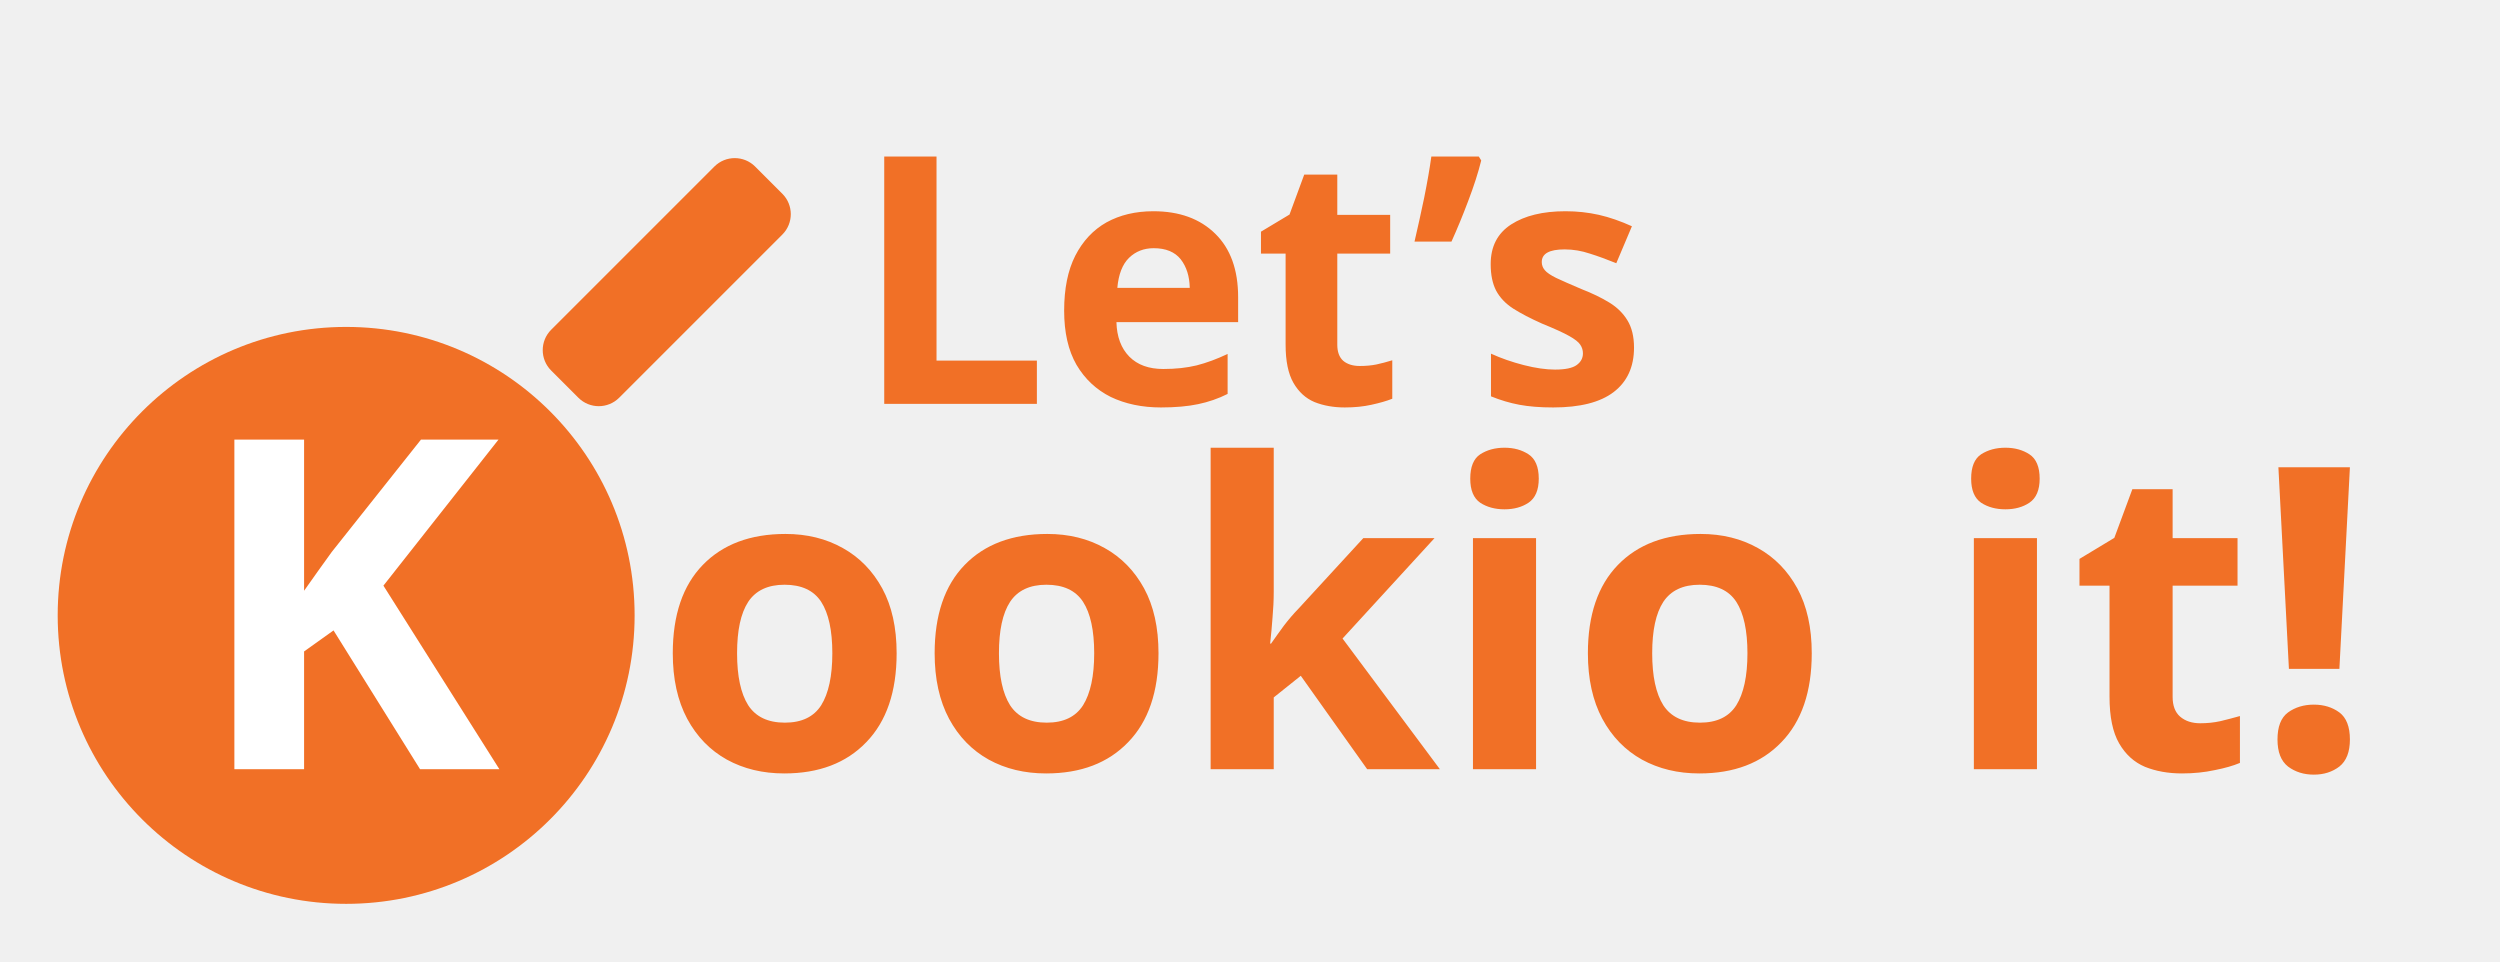
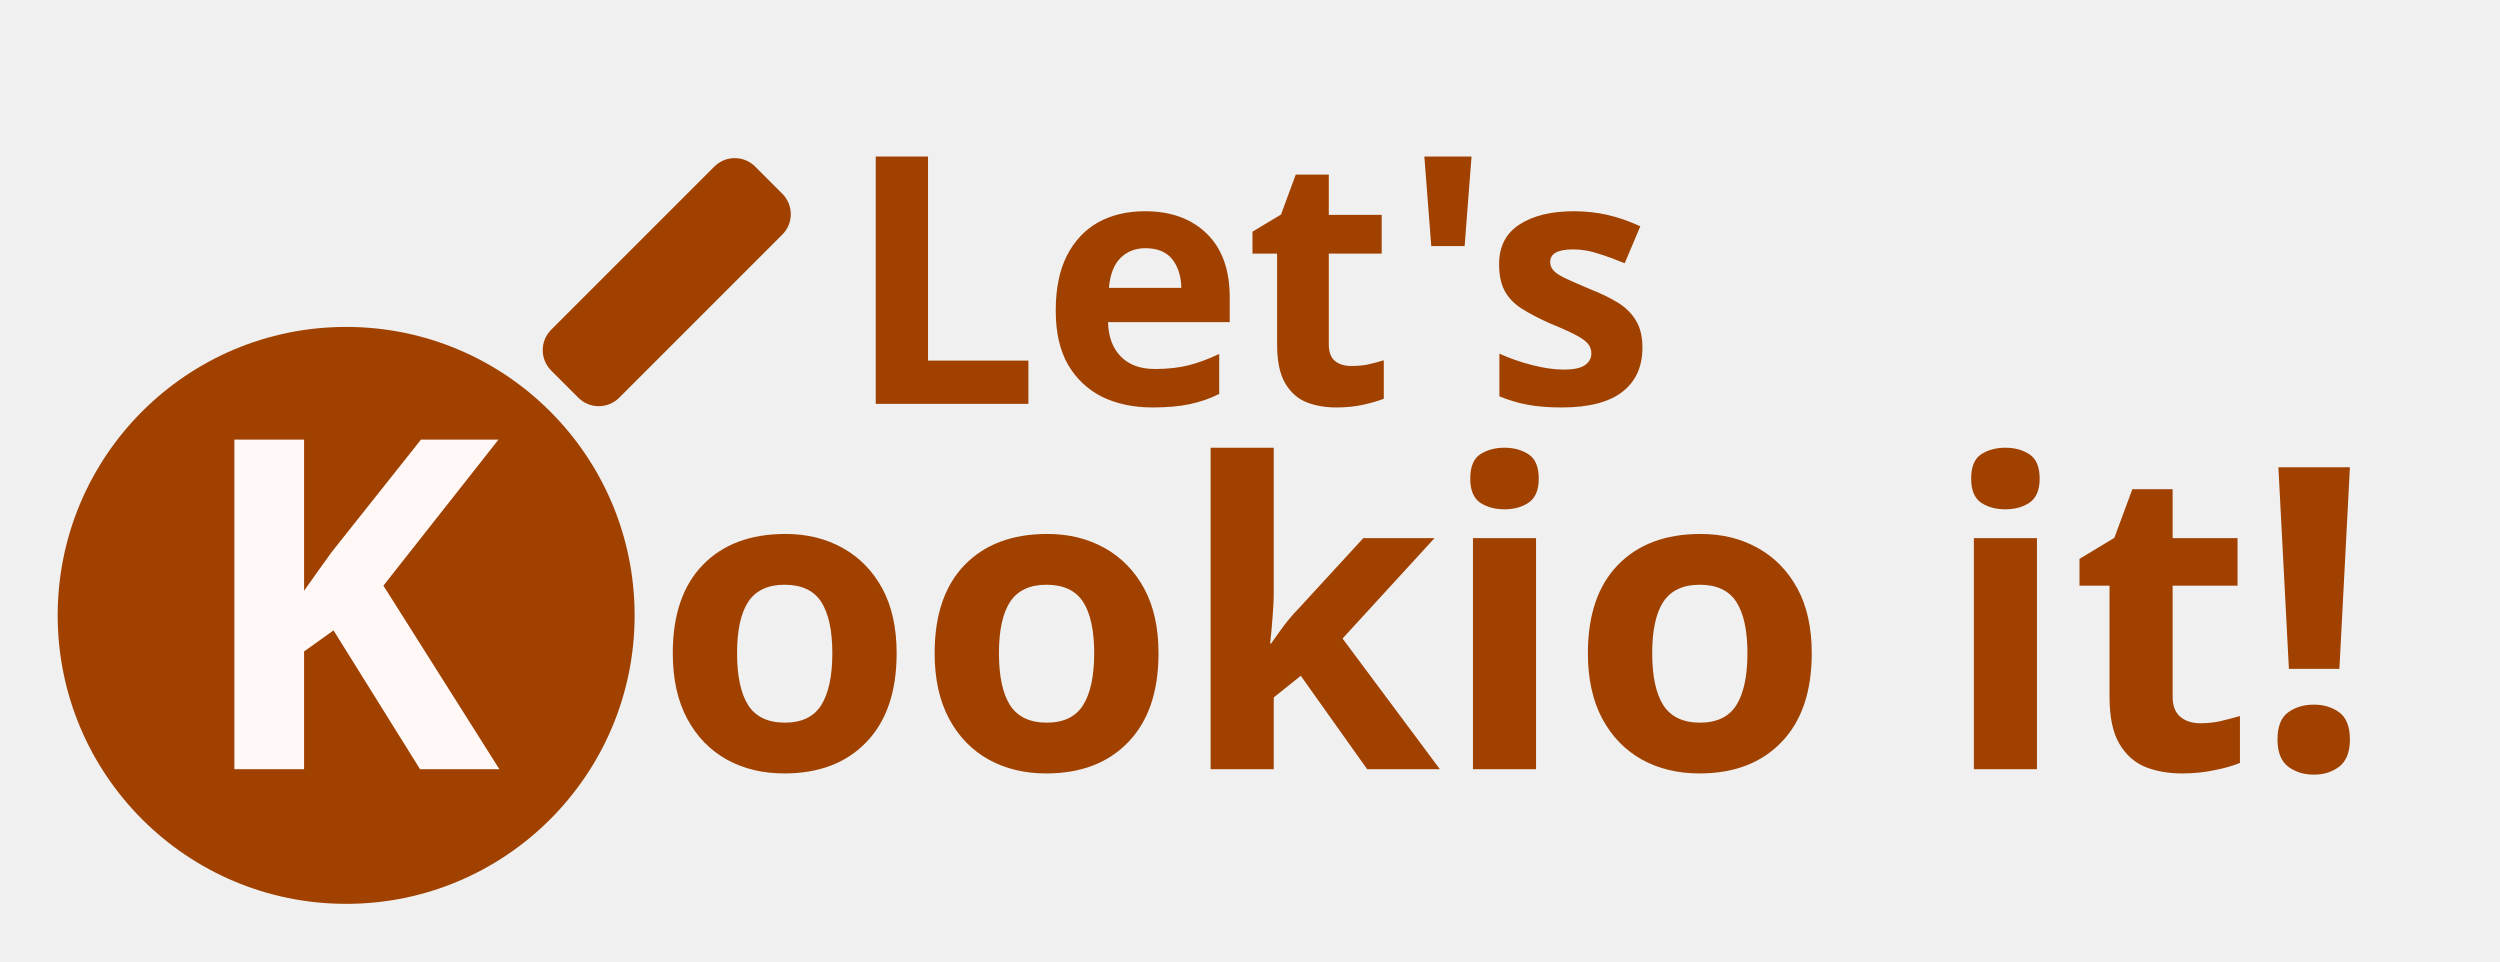
<svg xmlns="http://www.w3.org/2000/svg" viewBox="0 0 130 50">
-   <text x="65" y="21" text-anchor="middle" font-family="Fredoka, sans-serif" font-size="18" font-weight="bold" fill="#F17026">Let’s</text>
-   <circle cx="18" cy="32" r="15" fill="#F17026" />
-   <rect x="30" y="11" width="15" height="5" rx="1.5" transform="rotate(-45 37.5 17.5)" fill="#F17026" />
-   <text x="18" y="40" text-anchor="middle" font-family="Fredoka, sans-serif" font-size="24" font-weight="bold" fill="#FFFFFF">K</text>
-   <text x="34" y="40" text-anchor="start" font-family="Fredoka, sans-serif" font-size="22" font-weight="bold" fill="#F17026">ookio it!</text>
+   <text x="65" y="21" text-anchor="middle" font-family="Fredoka, sans-serif" font-size="18" font-weight="bold" fill="var(--md-sys-color-primary, #a04100)">Let's</text>
+   <circle cx="18" cy="32" r="15" fill="var(--md-sys-color-primary, #a04100)" />
+   <rect x="30" y="11" width="15" height="5" rx="1.5" transform="rotate(-45 37.5 17.5)" fill="var(--md-sys-color-primary, #a04100)" />
+   <text x="18" y="40" text-anchor="middle" font-family="Fredoka, sans-serif" font-size="24" font-weight="bold" fill="var(--md-sys-color-surface, #fff8f6)">K</text>
+   <text x="34" y="40" text-anchor="start" font-family="Fredoka, sans-serif" font-size="22" font-weight="bold" fill="var(--md-sys-color-primary, #a04100)">ookio it!</text>
</svg>
